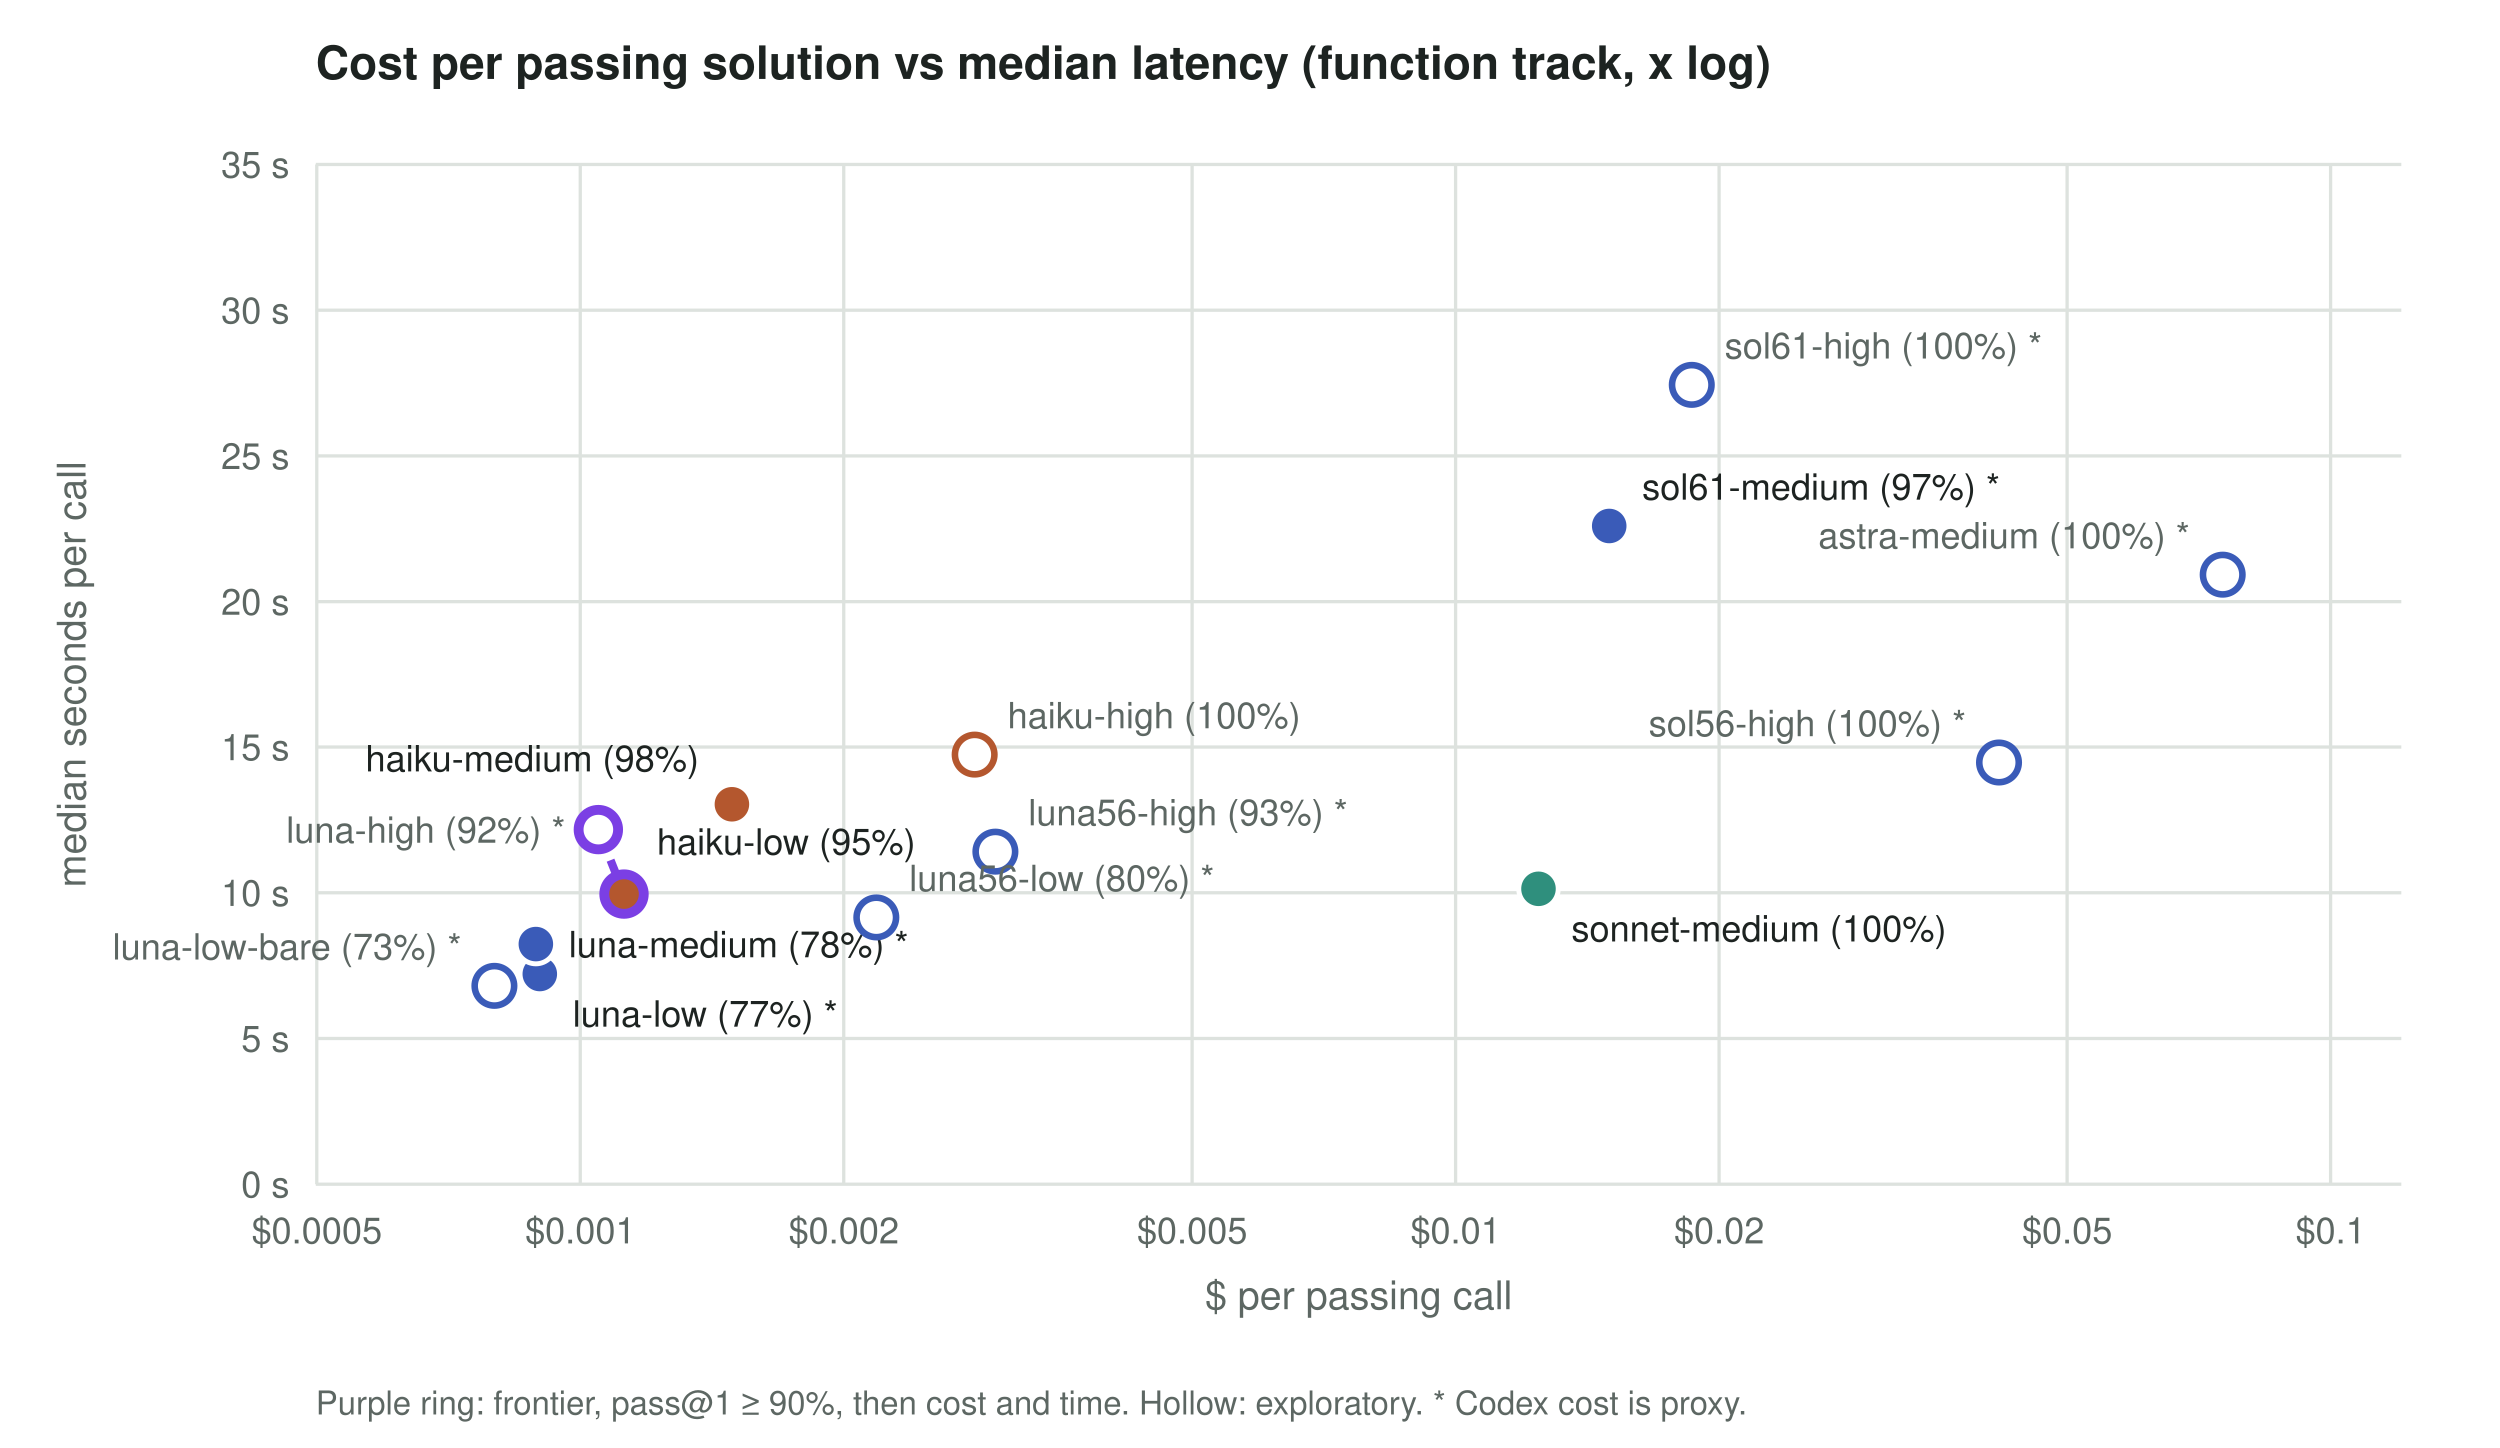
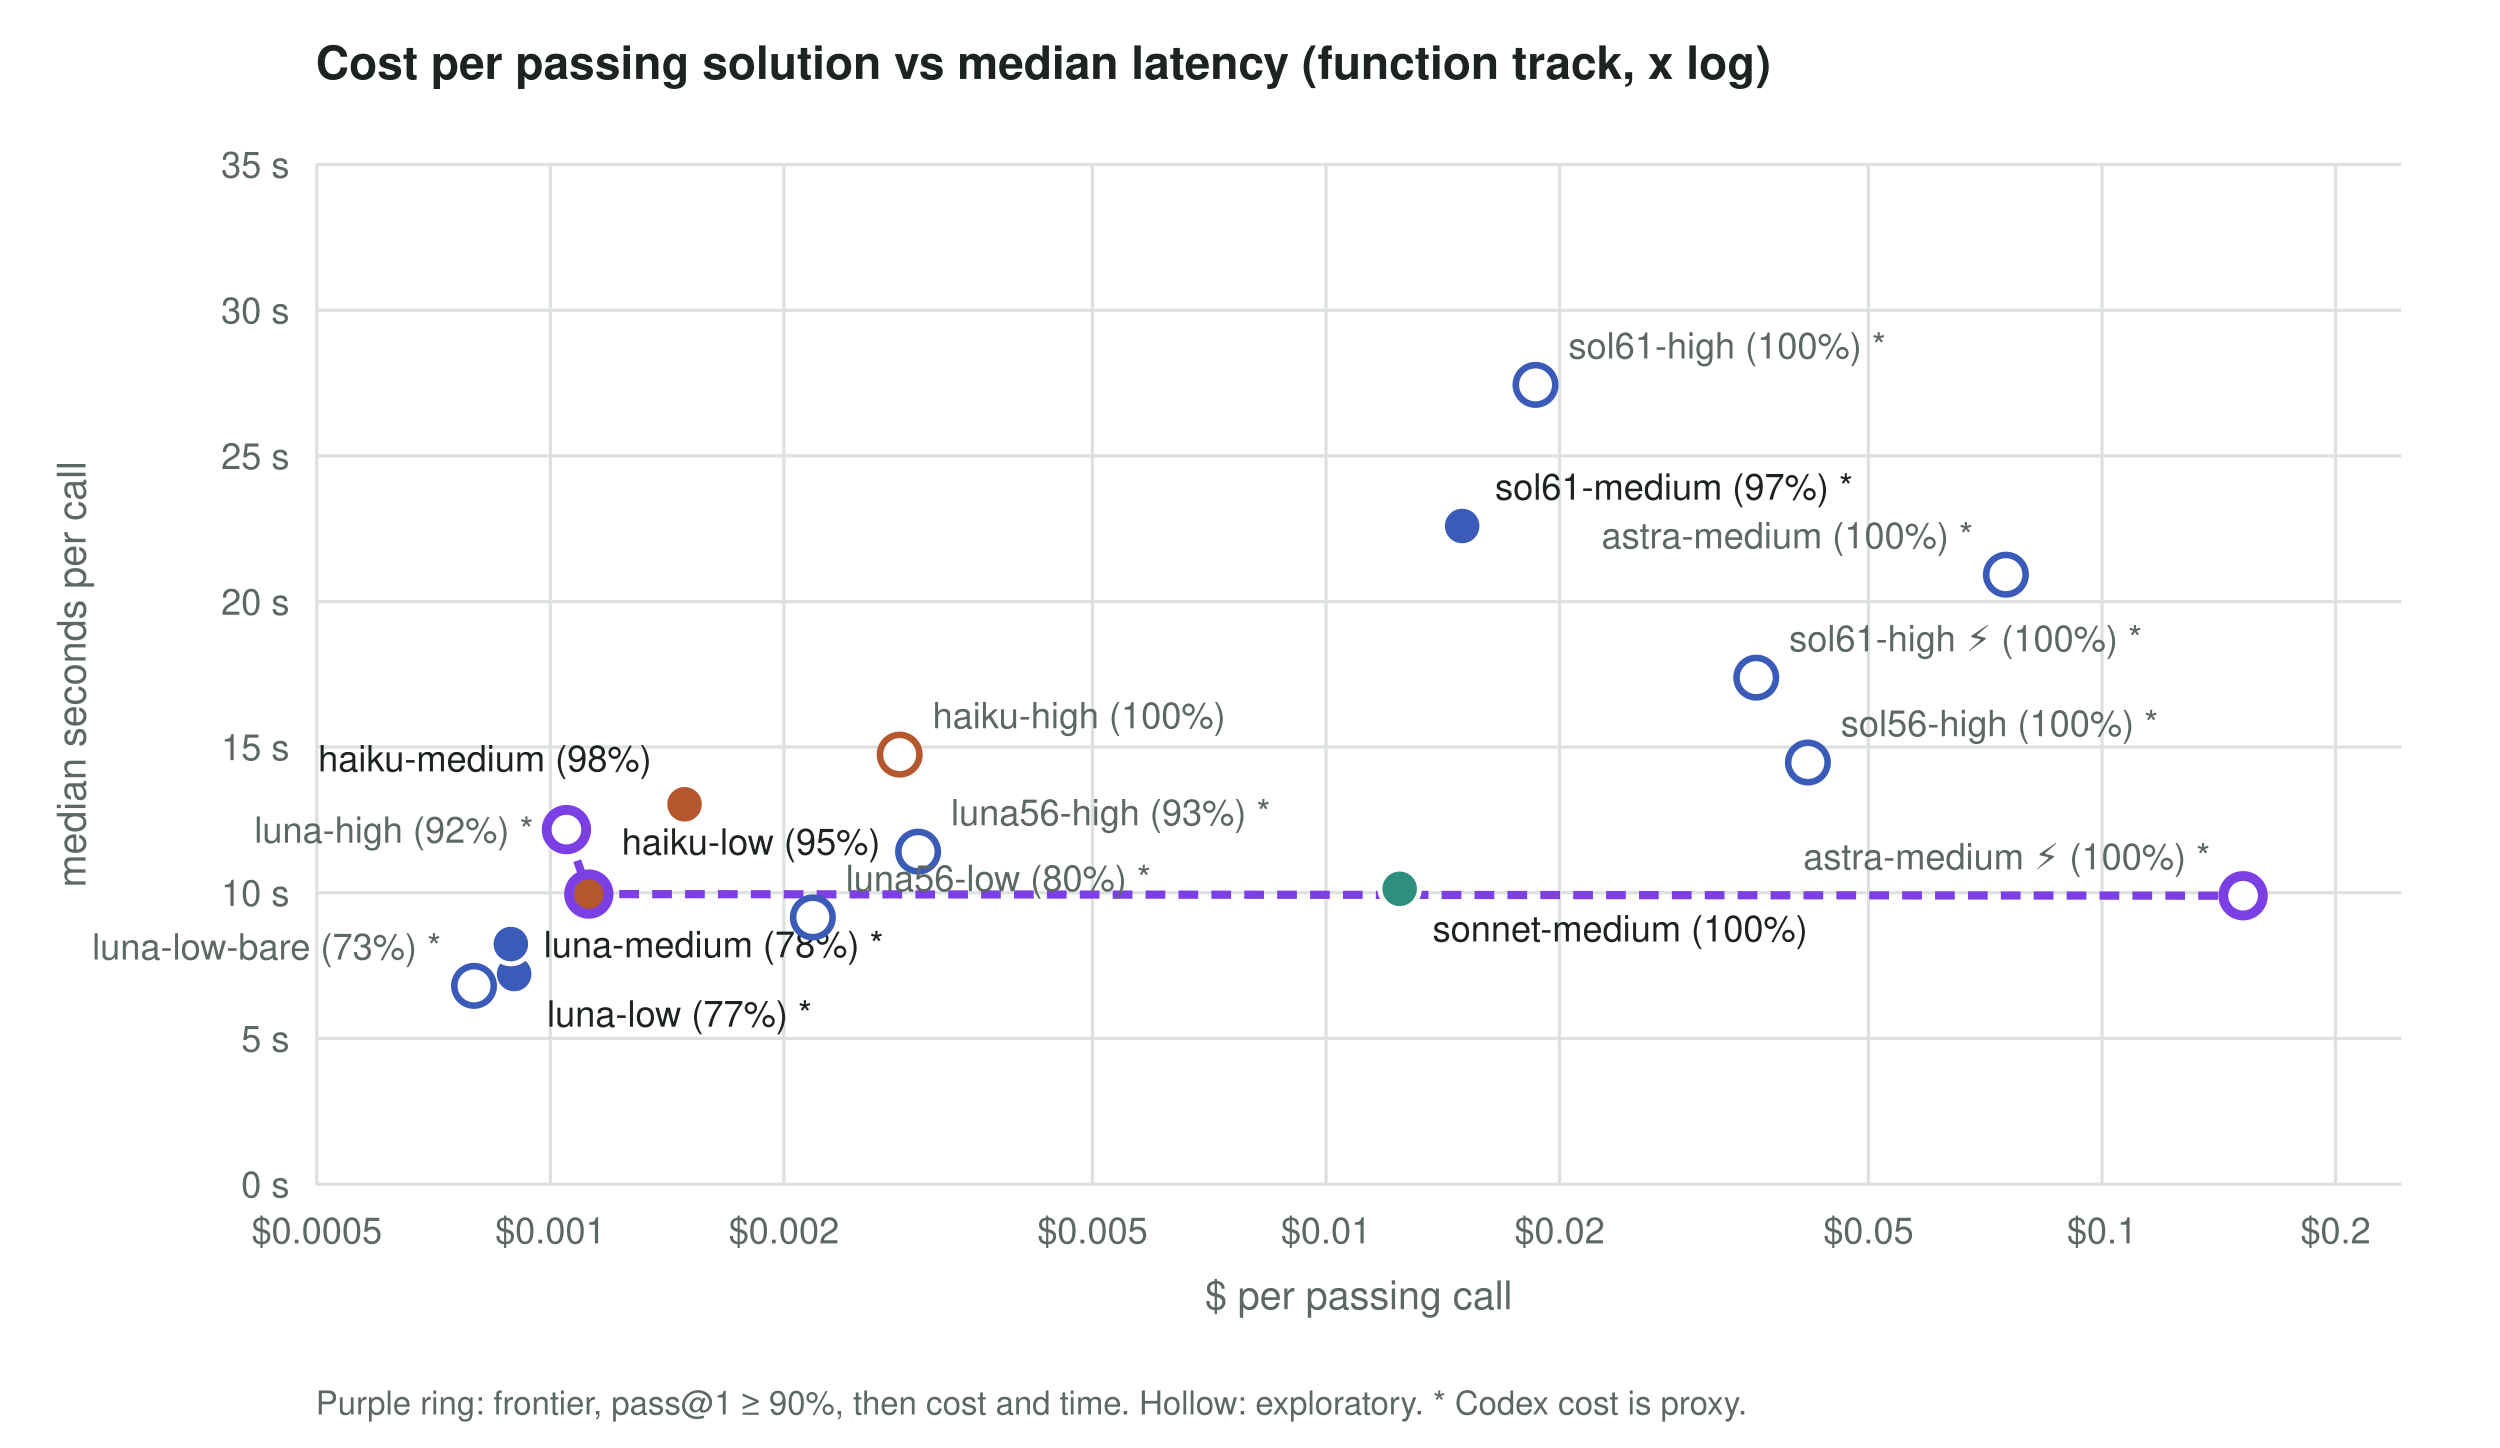
<svg xmlns="http://www.w3.org/2000/svg" viewBox="0 0 760 440" width="760" height="440" font-family="Hanken Grotesk, -apple-system, Segoe UI, Helvetica, Arial, sans-serif" font-size="12">
  <rect width="760" height="440" fill="var(--panel,#ffffff)" />
  <text x="96.0" y="24.0" font-size="14" text-anchor="start" style="fill:var(--fg,#1d2321)" font-weight="600">Cost per passing solution vs median latency (function track, x log)</text>
  <line x1="96" x2="730" y1="360.0" y2="360.0" stroke="var(--line,#dde2de)" />
  <text x="88.0" y="364.0" font-size="11" text-anchor="end" style="fill:var(--muted,#5d6763)" font-weight="normal">0 s</text>
  <line x1="96" x2="730" y1="315.7" y2="315.7" stroke="var(--line,#dde2de)" />
  <text x="88.0" y="319.7" font-size="11" text-anchor="end" style="fill:var(--muted,#5d6763)" font-weight="normal">5 s</text>
  <line x1="96" x2="730" y1="271.4" y2="271.4" stroke="var(--line,#dde2de)" />
  <text x="88.0" y="275.4" font-size="11" text-anchor="end" style="fill:var(--muted,#5d6763)" font-weight="normal">10 s</text>
  <line x1="96" x2="730" y1="227.1" y2="227.1" stroke="var(--line,#dde2de)" />
  <text x="88.0" y="231.1" font-size="11" text-anchor="end" style="fill:var(--muted,#5d6763)" font-weight="normal">15 s</text>
  <line x1="96" x2="730" y1="182.9" y2="182.9" stroke="var(--line,#dde2de)" />
  <text x="88.0" y="186.9" font-size="11" text-anchor="end" style="fill:var(--muted,#5d6763)" font-weight="normal">20 s</text>
  <line x1="96" x2="730" y1="138.6" y2="138.6" stroke="var(--line,#dde2de)" />
  <text x="88.0" y="142.6" font-size="11" text-anchor="end" style="fill:var(--muted,#5d6763)" font-weight="normal">25 s</text>
  <line x1="96" x2="730" y1="94.3" y2="94.3" stroke="var(--line,#dde2de)" />
  <text x="88.0" y="98.3" font-size="11" text-anchor="end" style="fill:var(--muted,#5d6763)" font-weight="normal">30 s</text>
  <line x1="96" x2="730" y1="50.0" y2="50.0" stroke="var(--line,#dde2de)" />
  <text x="88.0" y="54.0" font-size="11" text-anchor="end" style="fill:var(--muted,#5d6763)" font-weight="normal">35 s</text>
  <line x1="96.3" x2="96.3" y1="50" y2="360" stroke="var(--line,#dde2de)" />
  <text x="96.3" y="378.0" font-size="11" text-anchor="middle" style="fill:var(--muted,#5d6763)" font-weight="normal">$0.0005</text>
-   <line x1="176.4" x2="176.4" y1="50" y2="360" stroke="var(--line,#dde2de)" />
-   <text x="176.4" y="378.0" font-size="11" text-anchor="middle" style="fill:var(--muted,#5d6763)" font-weight="normal">$0.001</text>
-   <line x1="256.5" x2="256.5" y1="50" y2="360" stroke="var(--line,#dde2de)" />
-   <text x="256.5" y="378.0" font-size="11" text-anchor="middle" style="fill:var(--muted,#5d6763)" font-weight="normal">$0.002</text>
-   <line x1="362.4" x2="362.4" y1="50" y2="360" stroke="var(--line,#dde2de)" />
-   <text x="362.4" y="378.0" font-size="11" text-anchor="middle" style="fill:var(--muted,#5d6763)" font-weight="normal">$0.005</text>
-   <line x1="442.5" x2="442.5" y1="50" y2="360" stroke="var(--line,#dde2de)" />
-   <text x="442.5" y="378.0" font-size="11" text-anchor="middle" style="fill:var(--muted,#5d6763)" font-weight="normal">$0.01</text>
-   <line x1="522.6" x2="522.6" y1="50" y2="360" stroke="var(--line,#dde2de)" />
-   <text x="522.6" y="378.0" font-size="11" text-anchor="middle" style="fill:var(--muted,#5d6763)" font-weight="normal">$0.02</text>
-   <line x1="628.4" x2="628.4" y1="50" y2="360" stroke="var(--line,#dde2de)" />
-   <text x="628.4" y="378.0" font-size="11" text-anchor="middle" style="fill:var(--muted,#5d6763)" font-weight="normal">$0.05</text>
-   <line x1="708.5" x2="708.5" y1="50" y2="360" stroke="var(--line,#dde2de)" />
-   <text x="708.5" y="378.0" font-size="11" text-anchor="middle" style="fill:var(--muted,#5d6763)" font-weight="normal">$0.1</text>
+   <line x1="167.3" x2="167.3" y1="50" y2="360" stroke="var(--line,#dde2de)" />
+   <text x="167.3" y="378.0" font-size="11" text-anchor="middle" style="fill:var(--muted,#5d6763)" font-weight="normal">$0.001</text>
+   <line x1="238.3" x2="238.3" y1="50" y2="360" stroke="var(--line,#dde2de)" />
+   <text x="238.3" y="378.0" font-size="11" text-anchor="middle" style="fill:var(--muted,#5d6763)" font-weight="normal">$0.002</text>
+   <line x1="332.1" x2="332.1" y1="50" y2="360" stroke="var(--line,#dde2de)" />
+   <text x="332.1" y="378.0" font-size="11" text-anchor="middle" style="fill:var(--muted,#5d6763)" font-weight="normal">$0.005</text>
+   <line x1="403.1" x2="403.1" y1="50" y2="360" stroke="var(--line,#dde2de)" />
+   <text x="403.1" y="378.0" font-size="11" text-anchor="middle" style="fill:var(--muted,#5d6763)" font-weight="normal">$0.01</text>
+   <line x1="474.1" x2="474.1" y1="50" y2="360" stroke="var(--line,#dde2de)" />
+   <text x="474.1" y="378.0" font-size="11" text-anchor="middle" style="fill:var(--muted,#5d6763)" font-weight="normal">$0.02</text>
+   <line x1="568.0" x2="568.0" y1="50" y2="360" stroke="var(--line,#dde2de)" />
+   <text x="568.0" y="378.0" font-size="11" text-anchor="middle" style="fill:var(--muted,#5d6763)" font-weight="normal">$0.05</text>
+   <line x1="639.0" x2="639.0" y1="50" y2="360" stroke="var(--line,#dde2de)" />
+   <text x="639.0" y="378.0" font-size="11" text-anchor="middle" style="fill:var(--muted,#5d6763)" font-weight="normal">$0.1</text>
+   <line x1="710.0" x2="710.0" y1="50" y2="360" stroke="var(--line,#dde2de)" />
+   <text x="710.0" y="378.0" font-size="11" text-anchor="middle" style="fill:var(--muted,#5d6763)" font-weight="normal">$0.2</text>
  <text x="413.0" y="398.0" font-size="12" text-anchor="middle" style="fill:var(--muted,#5d6763)" font-weight="normal">$ per passing call</text>
  <text x="26.0" y="205.0" font-size="12" text-anchor="middle" style="fill:var(--muted,#5d6763)" font-weight="normal" transform="rotate(-90 26 205.0)">median seconds per call</text>
-   <polyline points="181.9,252.2 189.7,271.8" fill="none" stroke="var(--frontier,#7b3fe4)" stroke-width="2.5" stroke-dasharray="6 4" />
-   <circle cx="189.7" cy="271.8" r="6" fill="var(--claude,#b4572e)" stroke="var(--frontier,#7b3fe4)" stroke-width="3" />
-   <text x="199.7" y="259.8" font-size="11" text-anchor="start" style="fill:var(--fg,#1d2321)" font-weight="normal">haiku-low (95%)</text>
-   <circle cx="222.5" cy="244.5" r="6" fill="var(--claude,#b4572e)" stroke="var(--panel,#ffffff)" stroke-width="1.5" />
-   <text x="212.5" y="234.5" font-size="11" text-anchor="end" style="fill:var(--fg,#1d2321)" font-weight="normal">haiku-medium (98%)</text>
-   <circle cx="467.7" cy="270.2" r="6" fill="var(--sonnet,#2f8f7d)" stroke="var(--panel,#ffffff)" stroke-width="1.5" />
-   <text x="477.7" y="286.2" font-size="11" text-anchor="start" style="fill:var(--fg,#1d2321)" font-weight="normal">sonnet-medium (100%)</text>
-   <circle cx="164.1" cy="296.1" r="6" fill="var(--codex,#3a5bb8)" stroke="var(--panel,#ffffff)" stroke-width="1.5" />
-   <text x="174.1" y="312.1" font-size="11" text-anchor="start" style="fill:var(--fg,#1d2321)" font-weight="normal">luna-low (77%) *</text>
-   <circle cx="162.9" cy="287.0" r="6" fill="var(--codex,#3a5bb8)" stroke="var(--panel,#ffffff)" stroke-width="1.5" />
-   <text x="172.9" y="291.0" font-size="11" text-anchor="start" style="fill:var(--fg,#1d2321)" font-weight="normal">luna-medium (78%) *</text>
-   <circle cx="489.2" cy="159.9" r="6" fill="var(--codex,#3a5bb8)" stroke="var(--panel,#ffffff)" stroke-width="1.5" />
-   <text x="499.2" y="151.9" font-size="11" text-anchor="start" style="fill:var(--fg,#1d2321)" font-weight="normal">sol61-medium (97%) *</text>
-   <circle cx="675.7" cy="174.7" r="6" fill="var(--panel,#ffffff)" stroke="var(--codex,#3a5bb8)" stroke-width="2" />
-   <text x="665.7" y="166.7" font-size="11" text-anchor="end" style="fill:var(--muted,#5d6763)" font-weight="normal">astra-medium (100%) *</text>
-   <circle cx="296.3" cy="229.4" r="6" fill="var(--panel,#ffffff)" stroke="var(--claude,#b4572e)" stroke-width="2" />
-   <text x="306.3" y="221.4" font-size="11" text-anchor="start" style="fill:var(--muted,#5d6763)" font-weight="normal">haiku-high (100%)</text>
-   <circle cx="181.9" cy="252.2" r="6" fill="var(--panel,#ffffff)" stroke="var(--frontier,#7b3fe4)" stroke-width="3" />
-   <text x="171.9" y="256.2" font-size="11" text-anchor="end" style="fill:var(--muted,#5d6763)" font-weight="normal">luna-high (92%) *</text>
-   <circle cx="150.3" cy="299.7" r="6" fill="var(--panel,#ffffff)" stroke="var(--codex,#3a5bb8)" stroke-width="2" />
-   <text x="140.3" y="291.7" font-size="11" text-anchor="end" style="fill:var(--muted,#5d6763)" font-weight="normal">luna-low-bare (73%) *</text>
-   <circle cx="302.6" cy="258.9" r="6" fill="var(--panel,#ffffff)" stroke="var(--codex,#3a5bb8)" stroke-width="2" />
-   <text x="312.6" y="250.9" font-size="11" text-anchor="start" style="fill:var(--muted,#5d6763)" font-weight="normal">luna56-high (93%) *</text>
-   <circle cx="266.4" cy="278.9" r="6" fill="var(--panel,#ffffff)" stroke="var(--codex,#3a5bb8)" stroke-width="2" />
-   <text x="276.4" y="270.9" font-size="11" text-anchor="start" style="fill:var(--muted,#5d6763)" font-weight="normal">luna56-low (80%) *</text>
-   <circle cx="607.7" cy="231.8" r="6" fill="var(--panel,#ffffff)" stroke="var(--codex,#3a5bb8)" stroke-width="2" />
-   <text x="597.7" y="223.8" font-size="11" text-anchor="end" style="fill:var(--muted,#5d6763)" font-weight="normal">sol56-high (100%) *</text>
-   <circle cx="514.3" cy="117.0" r="6" fill="var(--panel,#ffffff)" stroke="var(--codex,#3a5bb8)" stroke-width="2" />
-   <text x="524.3" y="109.0" font-size="11" text-anchor="start" style="fill:var(--muted,#5d6763)" font-weight="normal">sol61-high (100%) *</text>
+   <polyline points="172.2,252.2 179.0,271.8 681.9,272.3" fill="none" stroke="var(--frontier,#7b3fe4)" stroke-width="2.5" stroke-dasharray="6 4" />
+   <circle cx="179.0" cy="271.8" r="6" fill="var(--claude,#b4572e)" stroke="var(--frontier,#7b3fe4)" stroke-width="3" />
+   <text x="189.0" y="259.8" font-size="11" text-anchor="start" style="fill:var(--fg,#1d2321)" font-weight="normal">haiku-low (95%)</text>
+   <circle cx="208.1" cy="244.5" r="6" fill="var(--claude,#b4572e)" stroke="var(--panel,#ffffff)" stroke-width="1.5" />
+   <text x="198.1" y="234.5" font-size="11" text-anchor="end" style="fill:var(--fg,#1d2321)" font-weight="normal">haiku-medium (98%)</text>
+   <circle cx="425.5" cy="270.2" r="6" fill="var(--sonnet,#2f8f7d)" stroke="var(--panel,#ffffff)" stroke-width="1.5" />
+   <text x="435.5" y="286.2" font-size="11" text-anchor="start" style="fill:var(--fg,#1d2321)" font-weight="normal">sonnet-medium (100%)</text>
+   <circle cx="156.3" cy="296.1" r="6" fill="var(--codex,#3a5bb8)" stroke="var(--panel,#ffffff)" stroke-width="1.5" />
+   <text x="166.3" y="312.1" font-size="11" text-anchor="start" style="fill:var(--fg,#1d2321)" font-weight="normal">luna-low (77%) *</text>
+   <circle cx="155.3" cy="287.0" r="6" fill="var(--codex,#3a5bb8)" stroke="var(--panel,#ffffff)" stroke-width="1.5" />
+   <text x="165.3" y="291.0" font-size="11" text-anchor="start" style="fill:var(--fg,#1d2321)" font-weight="normal">luna-medium (78%) *</text>
+   <circle cx="444.5" cy="159.9" r="6" fill="var(--codex,#3a5bb8)" stroke="var(--panel,#ffffff)" stroke-width="1.5" />
+   <text x="454.5" y="151.9" font-size="11" text-anchor="start" style="fill:var(--fg,#1d2321)" font-weight="normal">sol61-medium (97%) *</text>
+   <circle cx="609.8" cy="174.7" r="6" fill="var(--panel,#ffffff)" stroke="var(--codex,#3a5bb8)" stroke-width="2" />
+   <text x="599.8" y="166.7" font-size="11" text-anchor="end" style="fill:var(--muted,#5d6763)" font-weight="normal">astra-medium (100%) *</text>
+   <circle cx="681.9" cy="272.3" r="6" fill="var(--panel,#ffffff)" stroke="var(--frontier,#7b3fe4)" stroke-width="3" />
+   <text x="671.9" y="264.3" font-size="11" text-anchor="end" style="fill:var(--muted,#5d6763)" font-weight="normal">astra-medium ⚡ (100%) *</text>
+   <circle cx="273.5" cy="229.4" r="6" fill="var(--panel,#ffffff)" stroke="var(--claude,#b4572e)" stroke-width="2" />
+   <text x="283.5" y="221.4" font-size="11" text-anchor="start" style="fill:var(--muted,#5d6763)" font-weight="normal">haiku-high (100%)</text>
+   <circle cx="172.2" cy="252.2" r="6" fill="var(--panel,#ffffff)" stroke="var(--frontier,#7b3fe4)" stroke-width="3" />
+   <text x="162.2" y="256.2" font-size="11" text-anchor="end" style="fill:var(--muted,#5d6763)" font-weight="normal">luna-high (92%) *</text>
+   <circle cx="144.1" cy="299.7" r="6" fill="var(--panel,#ffffff)" stroke="var(--codex,#3a5bb8)" stroke-width="2" />
+   <text x="134.1" y="291.7" font-size="11" text-anchor="end" style="fill:var(--muted,#5d6763)" font-weight="normal">luna-low-bare (73%) *</text>
+   <circle cx="279.1" cy="258.9" r="6" fill="var(--panel,#ffffff)" stroke="var(--codex,#3a5bb8)" stroke-width="2" />
+   <text x="289.1" y="250.9" font-size="11" text-anchor="start" style="fill:var(--muted,#5d6763)" font-weight="normal">luna56-high (93%) *</text>
+   <circle cx="247.1" cy="278.9" r="6" fill="var(--panel,#ffffff)" stroke="var(--codex,#3a5bb8)" stroke-width="2" />
+   <text x="257.1" y="270.9" font-size="11" text-anchor="start" style="fill:var(--muted,#5d6763)" font-weight="normal">luna56-low (80%) *</text>
+   <circle cx="549.6" cy="231.8" r="6" fill="var(--panel,#ffffff)" stroke="var(--codex,#3a5bb8)" stroke-width="2" />
+   <text x="559.6" y="223.8" font-size="11" text-anchor="start" style="fill:var(--muted,#5d6763)" font-weight="normal">sol56-high (100%) *</text>
+   <circle cx="466.8" cy="117.0" r="6" fill="var(--panel,#ffffff)" stroke="var(--codex,#3a5bb8)" stroke-width="2" />
+   <text x="476.8" y="109.0" font-size="11" text-anchor="start" style="fill:var(--muted,#5d6763)" font-weight="normal">sol61-high (100%) *</text>
+   <circle cx="533.9" cy="206.0" r="6" fill="var(--panel,#ffffff)" stroke="var(--codex,#3a5bb8)" stroke-width="2" />
+   <text x="543.9" y="198.0" font-size="11" text-anchor="start" style="fill:var(--muted,#5d6763)" font-weight="normal">sol61-high ⚡ (100%) *</text>
  <text x="96.0" y="430.0" font-size="10" text-anchor="start" style="fill:var(--muted,#5d6763)" font-weight="normal">Purple ring: frontier, pass@1 ≥ 90%, then cost and time. Hollow: exploratory. * Codex cost is proxy.</text>
</svg>
